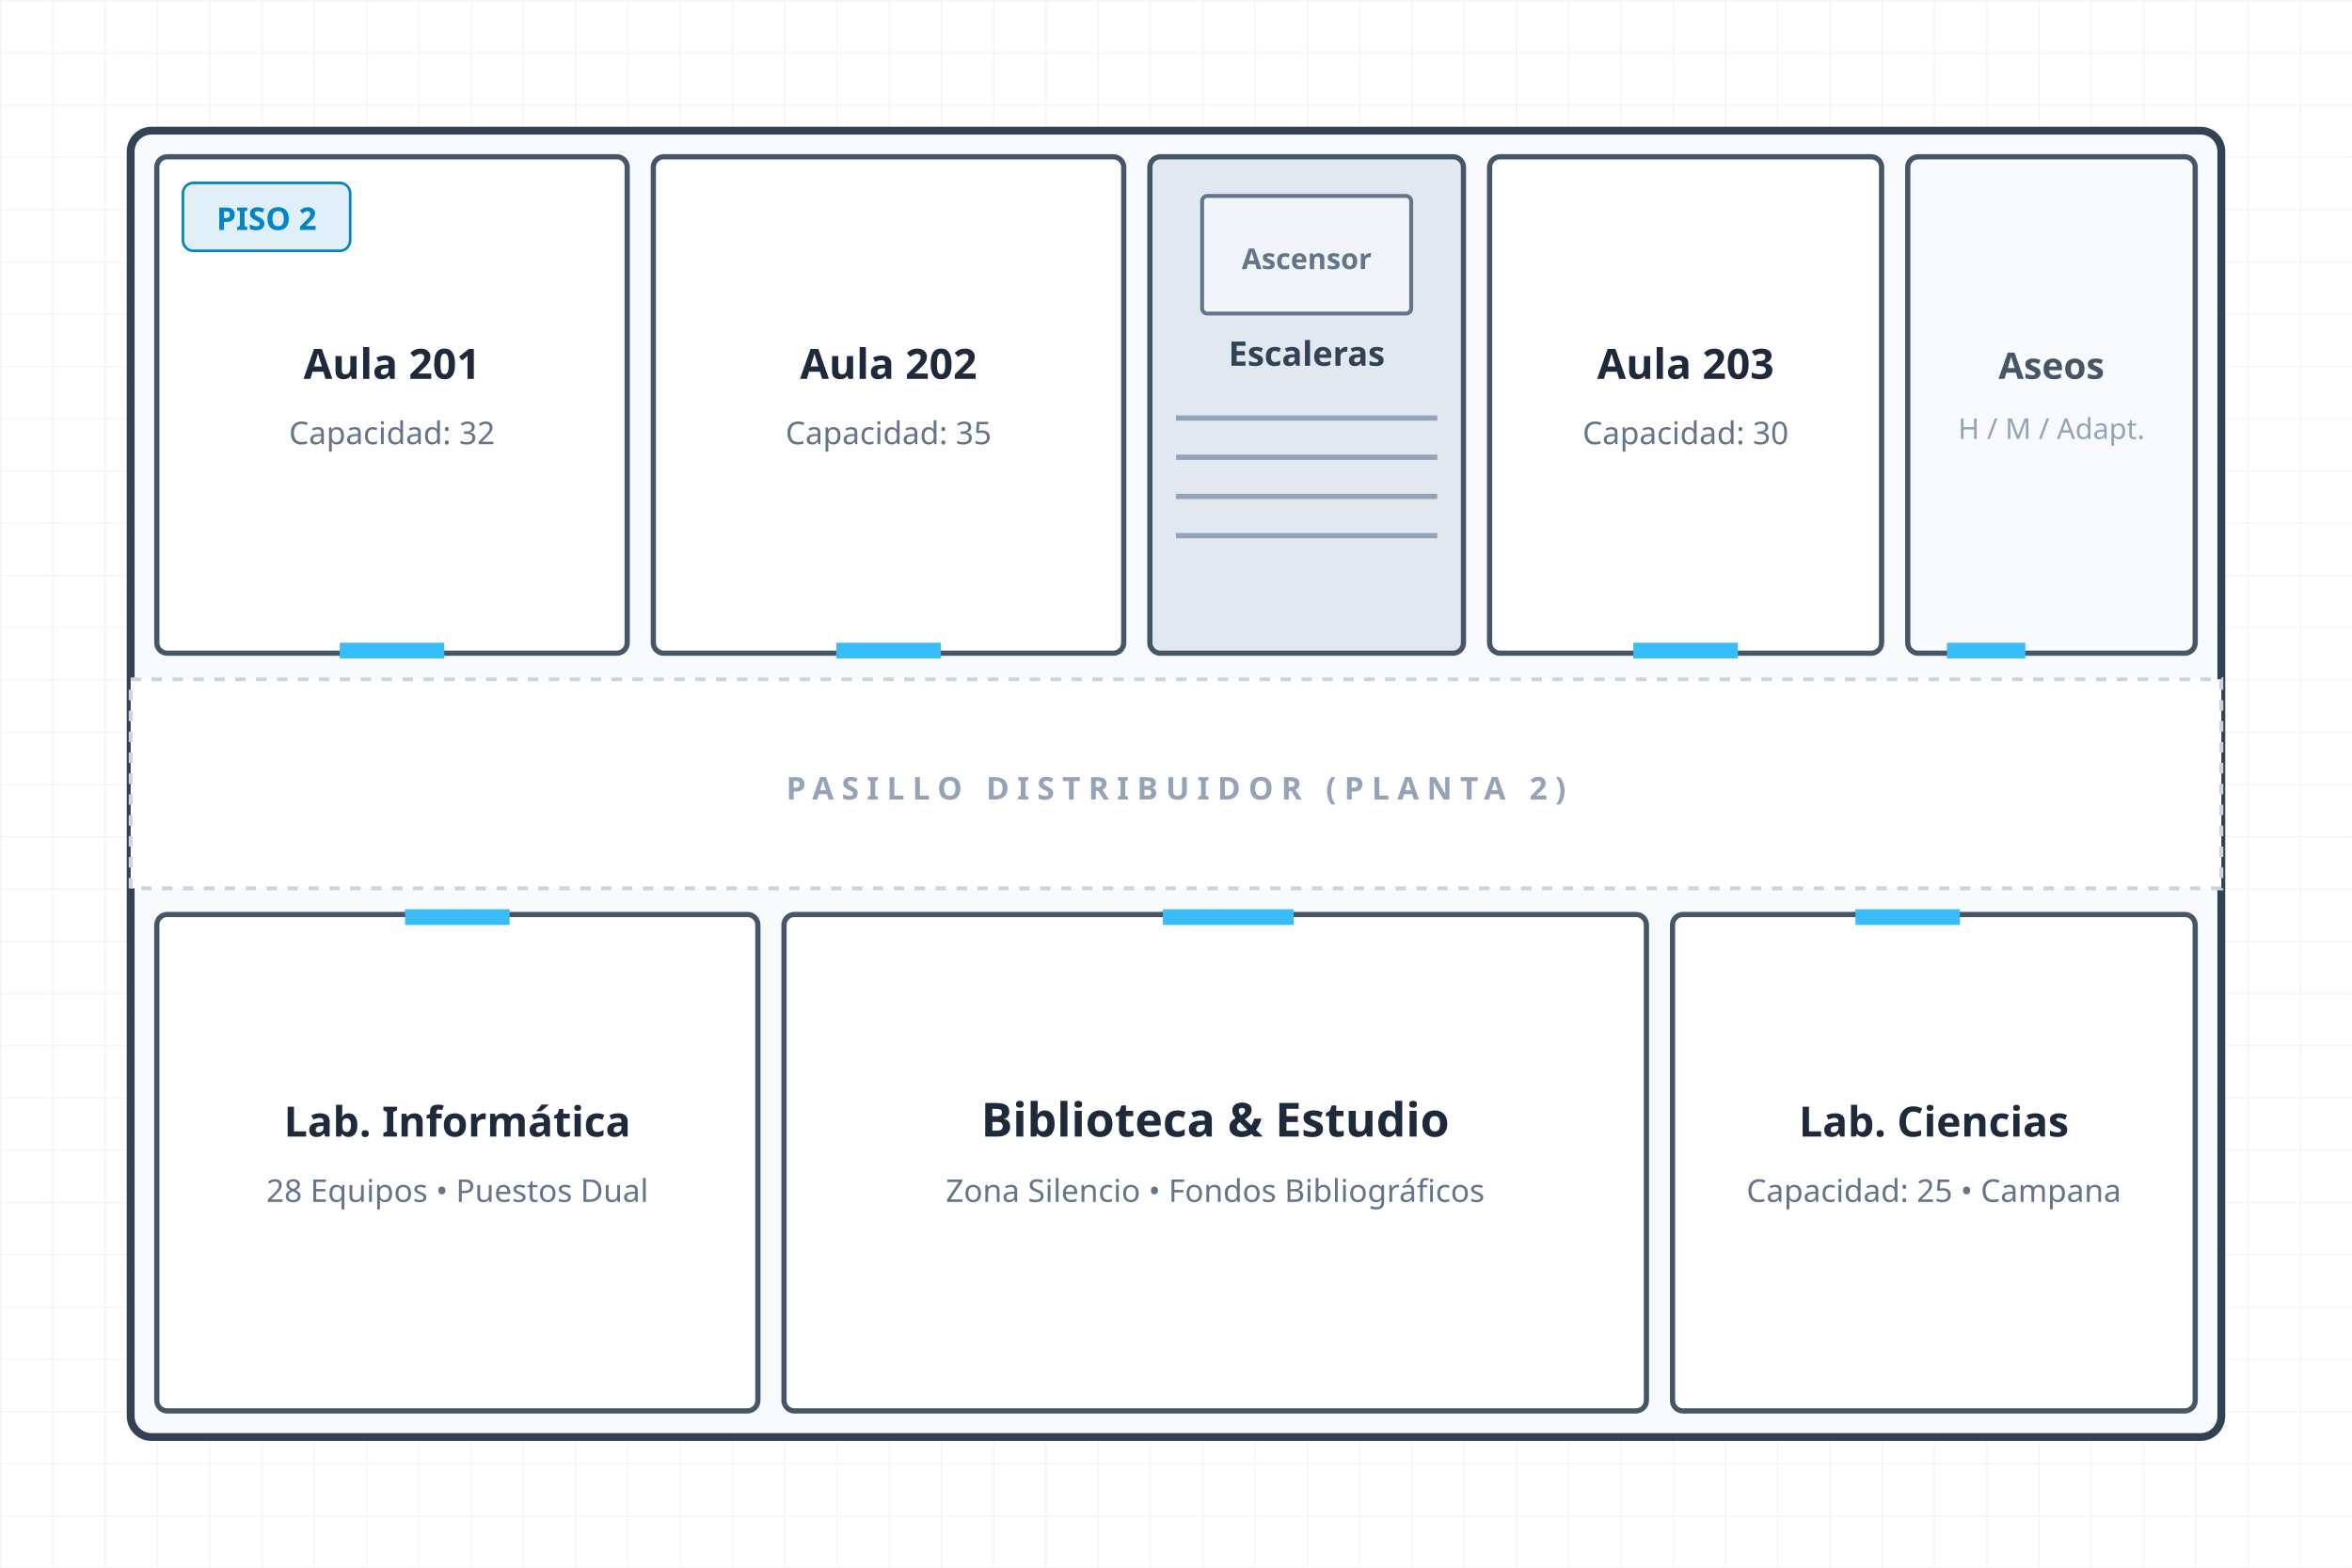
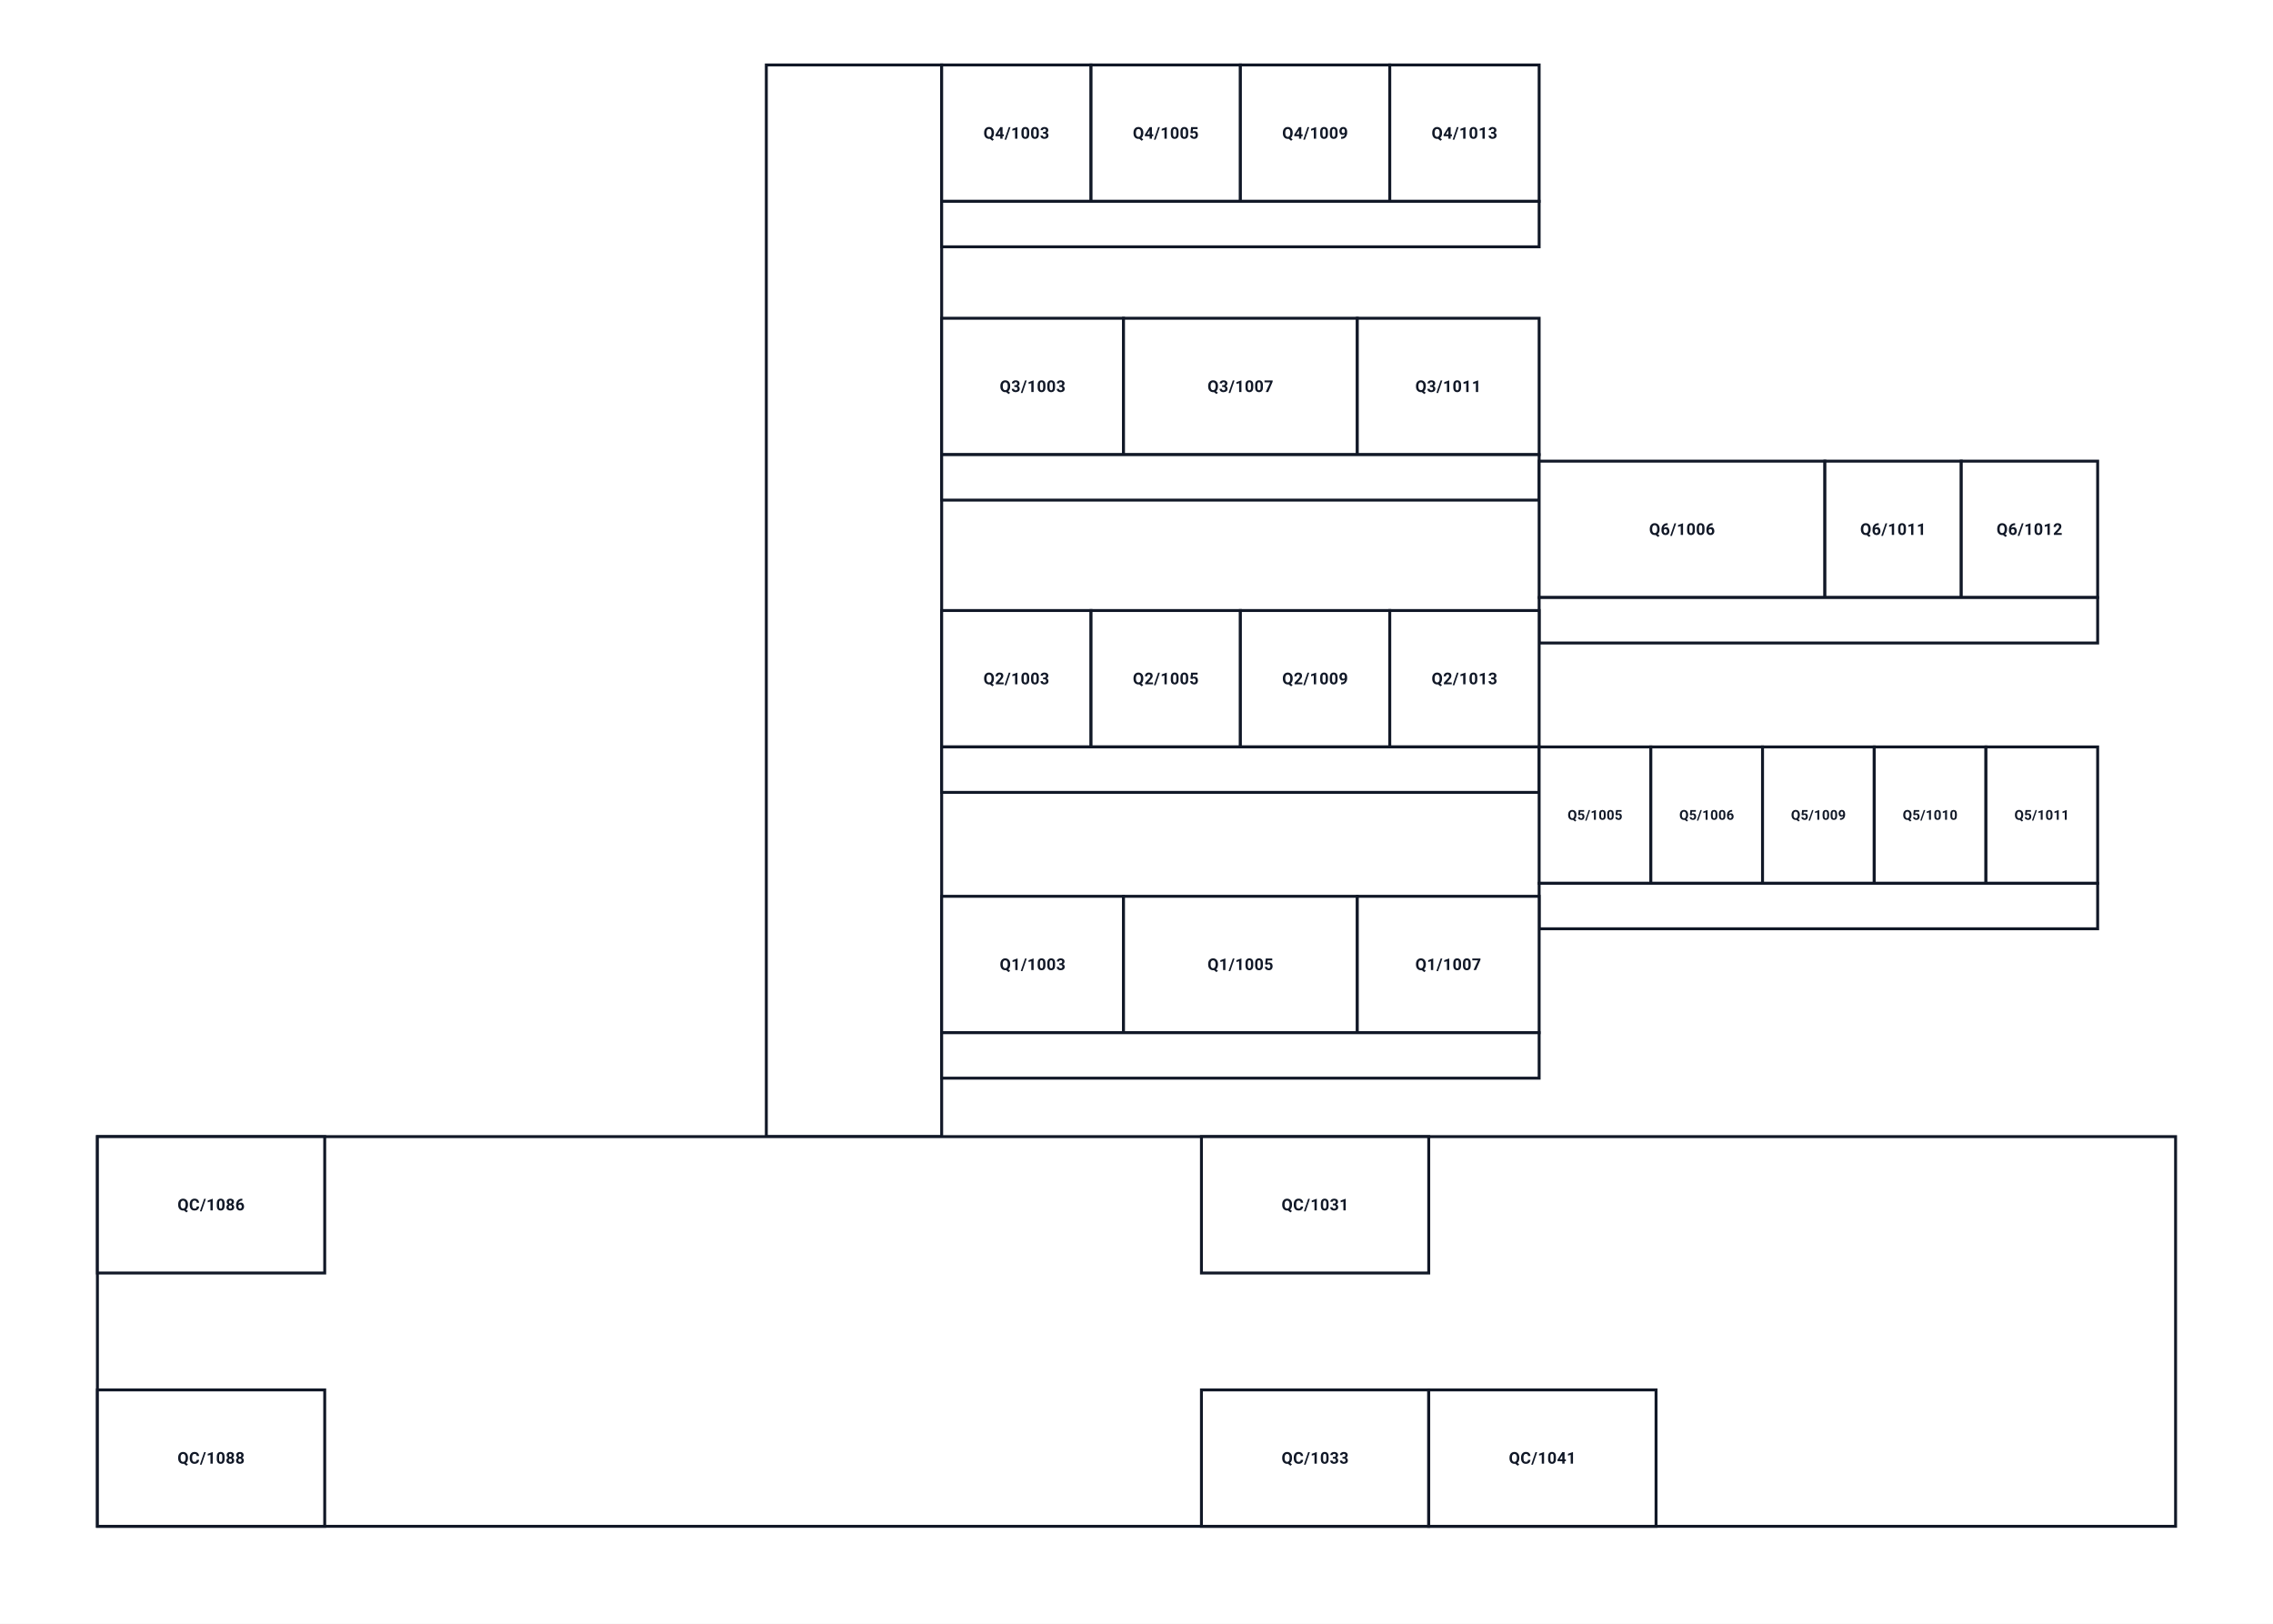
- <svg xmlns="http://www.w3.org/2000/svg" viewBox="0 0 900 600" width="100%" height="100%" class="floor-svg">
+ <svg xmlns="http://www.w3.org/2000/svg" viewBox="0 0 3500 2500" width="3500" height="2500">
  <defs>
-     <pattern id="grid2" width="20" height="20" patternUnits="userSpaceOnUse">
-       <path d="M 20 0 L 0 0 0 20" fill="none" stroke="#f1f5f9" stroke-width="1" />
-     </pattern>
+     <style>
+       .bg { fill: #FFFFFF; }
+       .wall { fill: #FFFFFF; stroke: #111827; stroke-width: 4.5; stroke-linejoin: miter; stroke-linecap: square; }
+       .room-label { font-family: -apple-system, BlinkMacSystemFont, "Segoe UI", Roboto, "Helvetica Neue", Arial, sans-serif; font-size: 25px; font-weight: 700; fill: #111827; text-anchor: middle; dominant-baseline: central; letter-spacing: 0.5px; }
+       .room-label-sm { font-family: -apple-system, BlinkMacSystemFont, "Segoe UI", Roboto, "Helvetica Neue", Arial, sans-serif; font-size: 21px; font-weight: 700; fill: #111827; text-anchor: middle; dominant-baseline: central; letter-spacing: 0.3px; }
+     </style>
  </defs>
-   <rect width="900" height="600" fill="#ffffff" />
-   <rect width="900" height="600" fill="url(#grid2)" />
-   <rect x="50" y="50" width="800" height="500" rx="8" fill="#f8fafc" stroke="#334155" stroke-width="3" />
-   <rect x="50" y="260" width="800" height="80" fill="#ffffff" stroke="#cbd5e1" stroke-width="1.5" stroke-dasharray="4 4" />
-   <text x="450" y="306" font-family="system-ui, sans-serif" font-size="12" fill="#94a3b8" font-weight="600" text-anchor="middle" letter-spacing="3">PASILLO DISTRIBUIDOR (PLANTA 2)</text>
-   <g class="room" id="room-201" data-room="Aula 201" data-capacity="32">
-     <rect x="60" y="60" width="180" height="190" fill="#ffffff" stroke="#475569" stroke-width="2" rx="4" />
-     <text x="150" y="145" font-family="system-ui, sans-serif" font-size="16" font-weight="700" fill="#1e293b" text-anchor="middle">Aula 201</text>
-     <text x="150" y="170" font-family="system-ui, sans-serif" font-size="12" fill="#64748b" text-anchor="middle">Capacidad: 32</text>
-     <rect x="130" y="246" width="40" height="6" fill="#38bdf8" />
+   <rect width="3500" height="2500" class="bg" />
+   <rect x="1180" y="100" width="270" height="1650" class="wall" />
+   <g id="block-q4">
+     <rect x="1450" y="100" width="230" height="210" class="wall" />
+     <text x="1565" y="205" class="room-label">Q4/1003</text>
+     <rect x="1680" y="100" width="230" height="210" class="wall" />
+     <text x="1795" y="205" class="room-label">Q4/1005</text>
+     <rect x="1910" y="100" width="230" height="210" class="wall" />
+     <text x="2025" y="205" class="room-label">Q4/1009</text>
+     <rect x="2140" y="100" width="230" height="210" class="wall" />
+     <text x="2255" y="205" class="room-label">Q4/1013</text>
+     <rect x="1450" y="310" width="920" height="70" class="wall" />
  </g>
-   <g class="room" id="room-202" data-room="Aula 202" data-capacity="35">
-     <rect x="250" y="60" width="180" height="190" fill="#ffffff" stroke="#475569" stroke-width="2" rx="4" />
-     <text x="340" y="145" font-family="system-ui, sans-serif" font-size="16" font-weight="700" fill="#1e293b" text-anchor="middle">Aula 202</text>
-     <text x="340" y="170" font-family="system-ui, sans-serif" font-size="12" fill="#64748b" text-anchor="middle">Capacidad: 35</text>
-     <rect x="320" y="246" width="40" height="6" fill="#38bdf8" />
+   <g id="block-q3">
+     <rect x="1450" y="490" width="280" height="210" class="wall" />
+     <text x="1590" y="595" class="room-label">Q3/1003</text>
+     <rect x="1730" y="490" width="360" height="210" class="wall" />
+     <text x="1910" y="595" class="room-label">Q3/1007</text>
+     <rect x="2090" y="490" width="280" height="210" class="wall" />
+     <text x="2230" y="595" class="room-label">Q3/1011</text>
+     <rect x="1450" y="700" width="920" height="70" class="wall" />
  </g>
-   <g id="stairs-2">
-     <rect x="440" y="60" width="120" height="190" fill="#e2e8f0" stroke="#475569" stroke-width="2" rx="4" />
-     <text x="500" y="140" font-family="system-ui, sans-serif" font-size="13" font-weight="700" fill="#334155" text-anchor="middle">Escaleras</text>
-     <line x1="450" y1="160" x2="550" y2="160" stroke="#94a3b8" stroke-width="2" />
-     <line x1="450" y1="175" x2="550" y2="175" stroke="#94a3b8" stroke-width="2" />
-     <line x1="450" y1="190" x2="550" y2="190" stroke="#94a3b8" stroke-width="2" />
-     <line x1="450" y1="205" x2="550" y2="205" stroke="#94a3b8" stroke-width="2" />
-     <rect x="460" y="75" width="80" height="45" fill="#f1f5f9" stroke="#64748b" stroke-width="1.5" rx="2" />
-     <text x="500" y="103" font-family="system-ui, sans-serif" font-size="11" font-weight="600" fill="#64748b" text-anchor="middle">Ascensor</text>
+   <g id="block-q6">
+     <rect x="2370" y="710" width="440" height="210" class="wall" />
+     <text x="2590" y="815" class="room-label">Q6/1006</text>
+     <rect x="2810" y="710" width="210" height="210" class="wall" />
+     <text x="2915" y="815" class="room-label">Q6/1011</text>
+     <rect x="3020" y="710" width="210" height="210" class="wall" />
+     <text x="3125" y="815" class="room-label">Q6/1012</text>
+     <rect x="2370" y="920" width="860" height="70" class="wall" />
  </g>
-   <g class="room" id="room-203" data-room="Aula 203" data-capacity="30">
-     <rect x="570" y="60" width="150" height="190" fill="#ffffff" stroke="#475569" stroke-width="2" rx="4" />
-     <text x="645" y="145" font-family="system-ui, sans-serif" font-size="16" font-weight="700" fill="#1e293b" text-anchor="middle">Aula 203</text>
-     <text x="645" y="170" font-family="system-ui, sans-serif" font-size="12" fill="#64748b" text-anchor="middle">Capacidad: 30</text>
-     <rect x="625" y="246" width="40" height="6" fill="#38bdf8" />
+   <g id="block-q2">
+     <rect x="1450" y="940" width="230" height="210" class="wall" />
+     <text x="1565" y="1045" class="room-label">Q2/1003</text>
+     <rect x="1680" y="940" width="230" height="210" class="wall" />
+     <text x="1795" y="1045" class="room-label">Q2/1005</text>
+     <rect x="1910" y="940" width="230" height="210" class="wall" />
+     <text x="2025" y="1045" class="room-label">Q2/1009</text>
+     <rect x="2140" y="940" width="230" height="210" class="wall" />
+     <text x="2255" y="1045" class="room-label">Q2/1013</text>
+     <rect x="1450" y="1150" width="920" height="70" class="wall" />
  </g>
-   <g id="toilets-2">
-     <rect x="730" y="60" width="110" height="190" fill="#f8fafc" stroke="#475569" stroke-width="2" rx="4" />
-     <text x="785" y="145" font-family="system-ui, sans-serif" font-size="14" font-weight="700" fill="#475569" text-anchor="middle">Aseos</text>
-     <text x="785" y="168" font-family="system-ui, sans-serif" font-size="11" fill="#94a3b8" text-anchor="middle">H / M / Adapt.</text>
-     <rect x="745" y="246" width="30" height="6" fill="#38bdf8" />
+   <g id="block-q5">
+     <rect x="2370" y="1150" width="172" height="210" class="wall" />
+     <text x="2456" y="1255" class="room-label-sm">Q5/1005</text>
+     <rect x="2542" y="1150" width="172" height="210" class="wall" />
+     <text x="2628" y="1255" class="room-label-sm">Q5/1006</text>
+     <rect x="2714" y="1150" width="172" height="210" class="wall" />
+     <text x="2800" y="1255" class="room-label-sm">Q5/1009</text>
+     <rect x="2886" y="1150" width="172" height="210" class="wall" />
+     <text x="2972" y="1255" class="room-label-sm">Q5/1010</text>
+     <rect x="3058" y="1150" width="172" height="210" class="wall" />
+     <text x="3144" y="1255" class="room-label-sm">Q5/1011</text>
+     <rect x="2370" y="1360" width="860" height="70" class="wall" />
  </g>
-   <g class="room" id="room-lab-info" data-room="Laboratorio de Informática" data-capacity="28">
-     <rect x="60" y="350" width="230" height="190" fill="#ffffff" stroke="#475569" stroke-width="2" rx="4" />
-     <text x="175" y="435" font-family="system-ui, sans-serif" font-size="16" font-weight="700" fill="#1e293b" text-anchor="middle">Lab. Informática</text>
-     <text x="175" y="460" font-family="system-ui, sans-serif" font-size="12" fill="#64748b" text-anchor="middle">28 Equipos • Puestos Dual</text>
-     <rect x="155" y="348" width="40" height="6" fill="#38bdf8" />
+   <g id="block-q1">
+     <rect x="1450" y="1380" width="280" height="210" class="wall" />
+     <text x="1590" y="1485" class="room-label">Q1/1003</text>
+     <rect x="1730" y="1380" width="360" height="210" class="wall" />
+     <text x="1910" y="1485" class="room-label">Q1/1005</text>
+     <rect x="2090" y="1380" width="280" height="210" class="wall" />
+     <text x="2230" y="1485" class="room-label">Q1/1007</text>
+     <rect x="1450" y="1590" width="920" height="70" class="wall" />
  </g>
-   <g class="room" id="room-biblioteca" data-room="Biblioteca Central" data-capacity="60">
-     <rect x="300" y="350" width="330" height="190" fill="#ffffff" stroke="#475569" stroke-width="2" rx="4" />
-     <text x="465" y="435" font-family="system-ui, sans-serif" font-size="18" font-weight="700" fill="#1e293b" text-anchor="middle">Biblioteca &amp; Estudio</text>
-     <text x="465" y="460" font-family="system-ui, sans-serif" font-size="12" fill="#64748b" text-anchor="middle">Zona Silencio • Fondos Bibliográficos</text>
-     <rect x="445" y="348" width="50" height="6" fill="#38bdf8" />
-   </g>
-   <g class="room" id="room-lab-ciencias" data-room="Laboratorio de Ciencias" data-capacity="25">
-     <rect x="640" y="350" width="200" height="190" fill="#ffffff" stroke="#475569" stroke-width="2" rx="4" />
-     <text x="740" y="435" font-family="system-ui, sans-serif" font-size="16" font-weight="700" fill="#1e293b" text-anchor="middle">Lab. Ciencias</text>
-     <text x="740" y="460" font-family="system-ui, sans-serif" font-size="12" fill="#64748b" text-anchor="middle">Capacidad: 25 • Campana</text>
-     <rect x="710" y="348" width="40" height="6" fill="#38bdf8" />
-   </g>
-   <g transform="translate(70, 70)">
-     <rect width="64" height="26" rx="4" fill="#0284c7" fill-opacity="0.12" stroke="#0284c7" stroke-width="1" />
-     <text x="32" y="18" font-family="system-ui, sans-serif" font-size="12" font-weight="700" fill="#0284c7" text-anchor="middle">PISO 2</text>
+   <g id="block-qc">
+     <rect x="150" y="1750" width="3200" height="600" class="wall" />
+     <rect x="150" y="1750" width="350" height="210" class="wall" />
+     <text x="325" y="1855" class="room-label">QC/1086</text>
+     <rect x="150" y="2140" width="350" height="210" class="wall" />
+     <text x="325" y="2245" class="room-label">QC/1088</text>
+     <rect x="1850" y="1750" width="350" height="210" class="wall" />
+     <text x="2025" y="1855" class="room-label">QC/1031</text>
+     <rect x="1850" y="2140" width="350" height="210" class="wall" />
+     <text x="2025" y="2245" class="room-label">QC/1033</text>
+     <rect x="2200" y="2140" width="350" height="210" class="wall" />
+     <text x="2375" y="2245" class="room-label">QC/1041</text>
  </g>
</svg>
